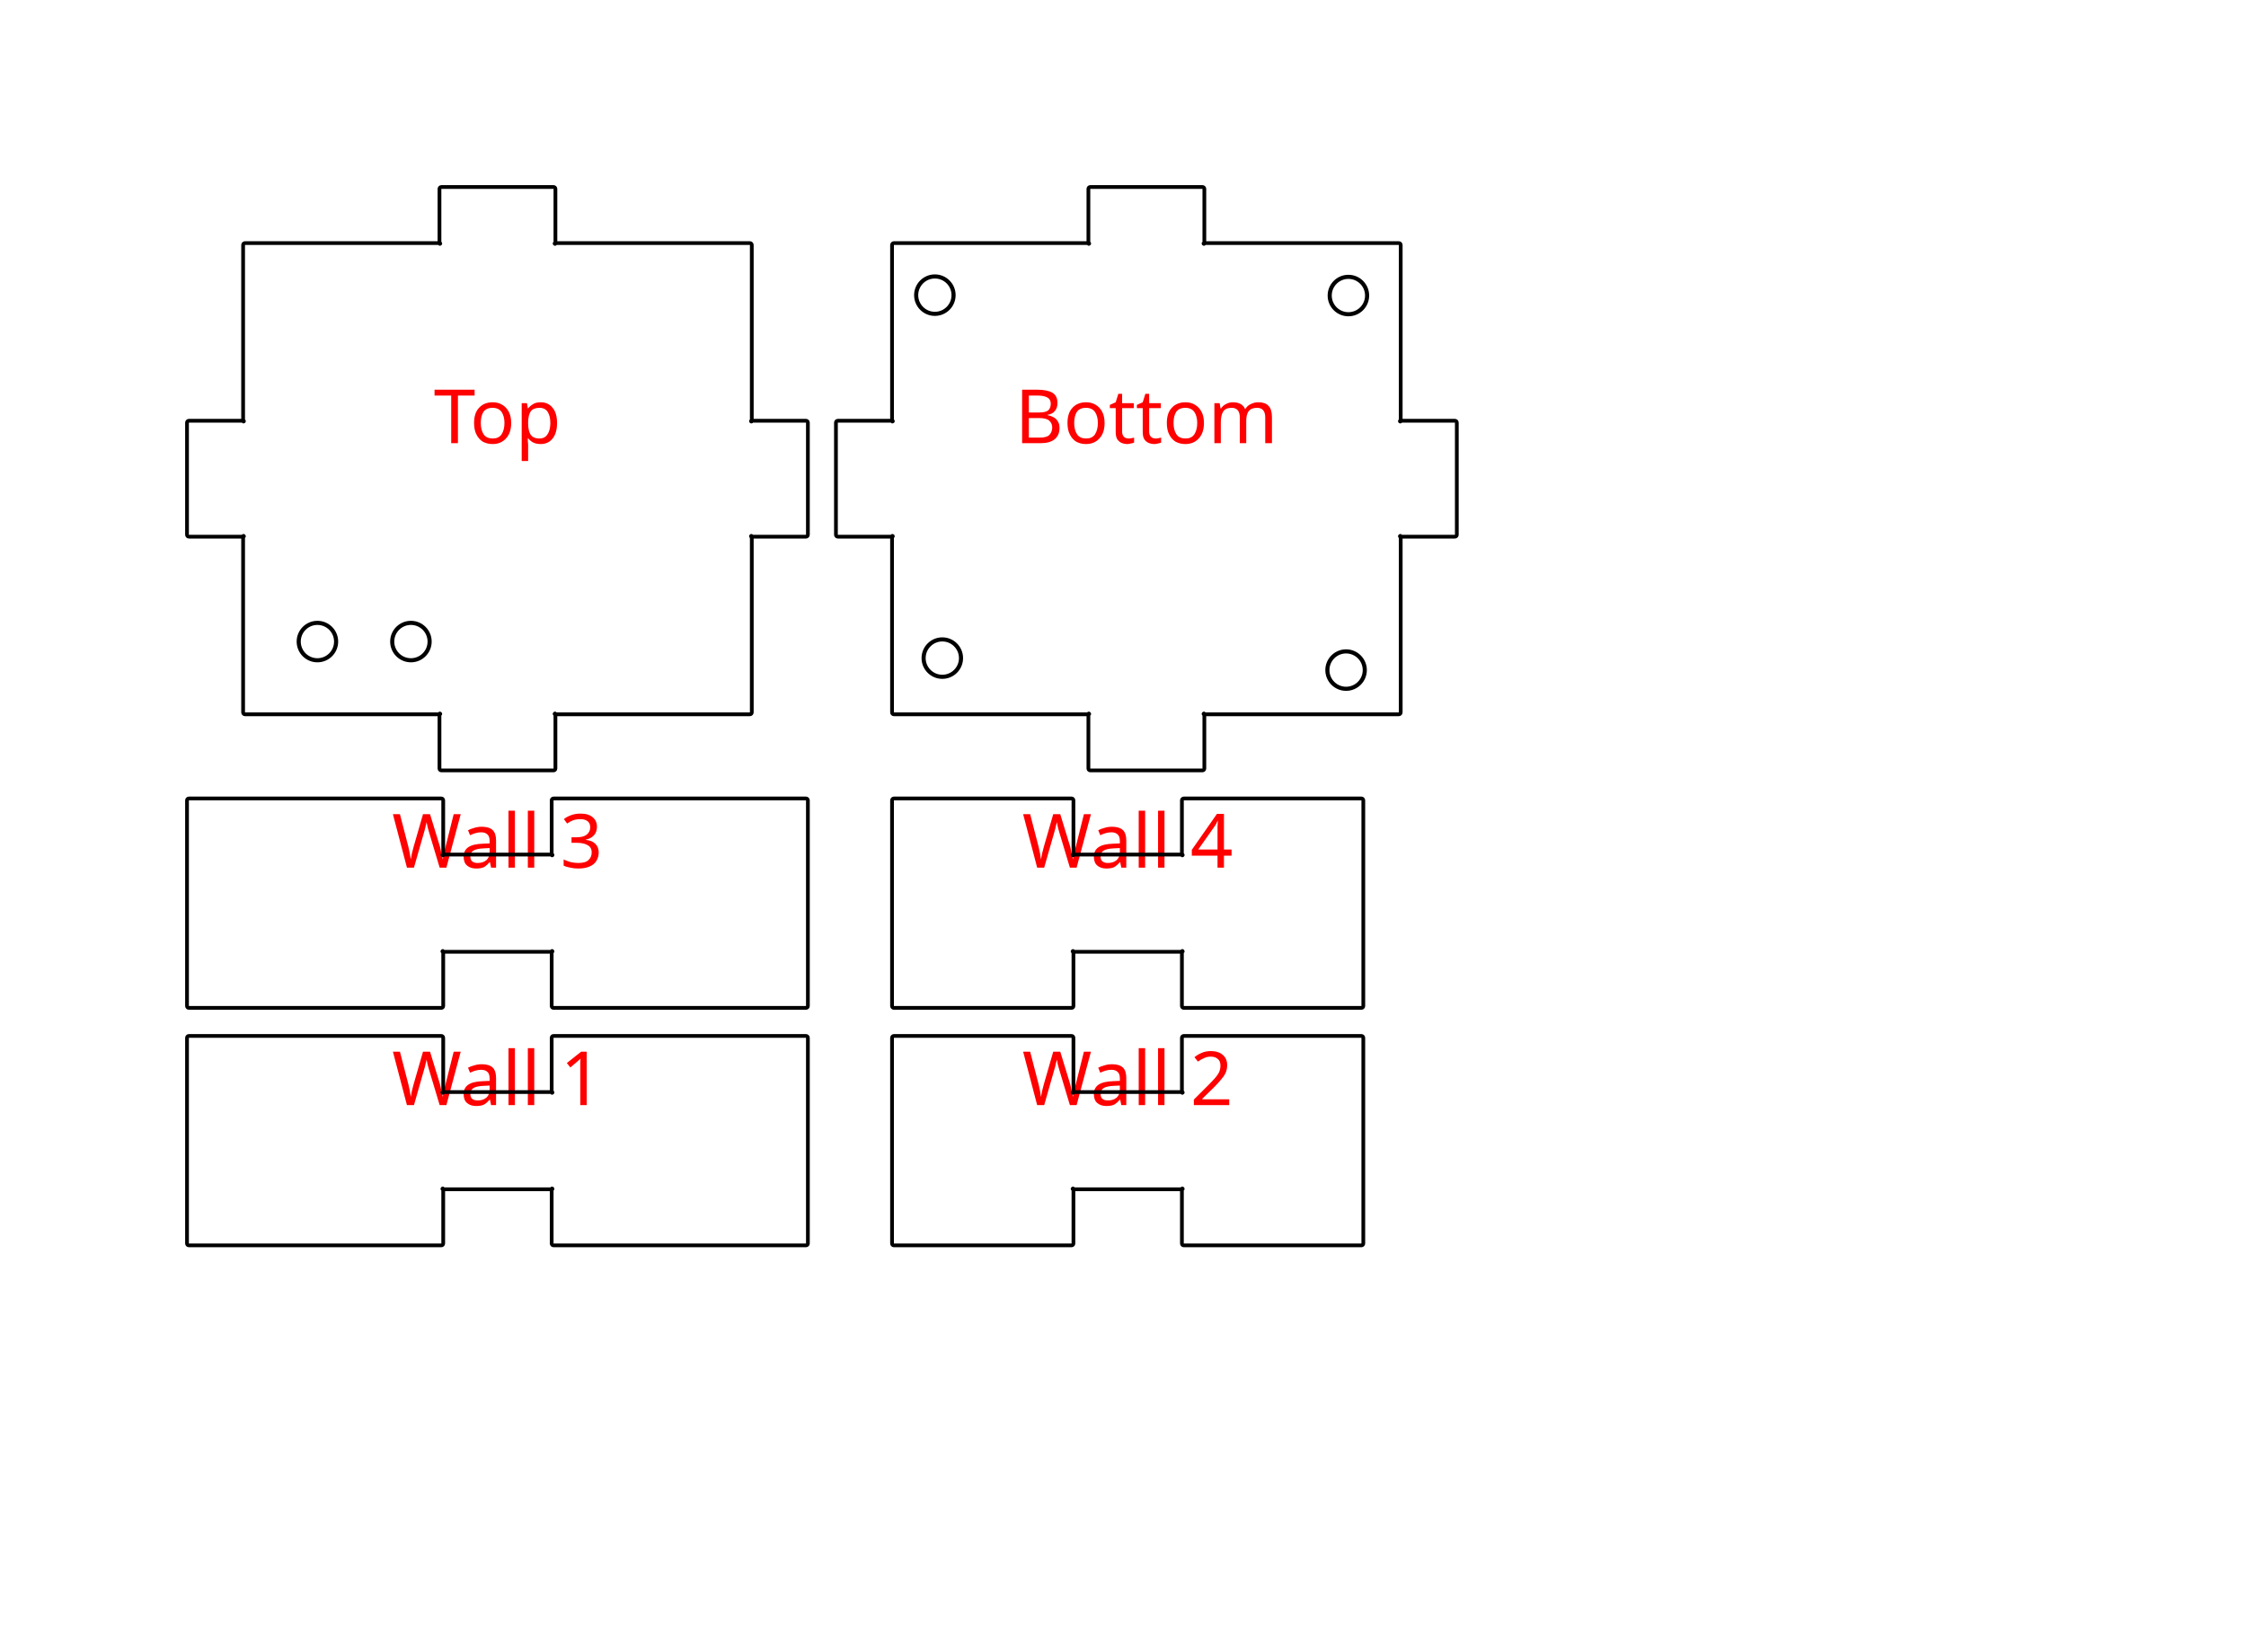
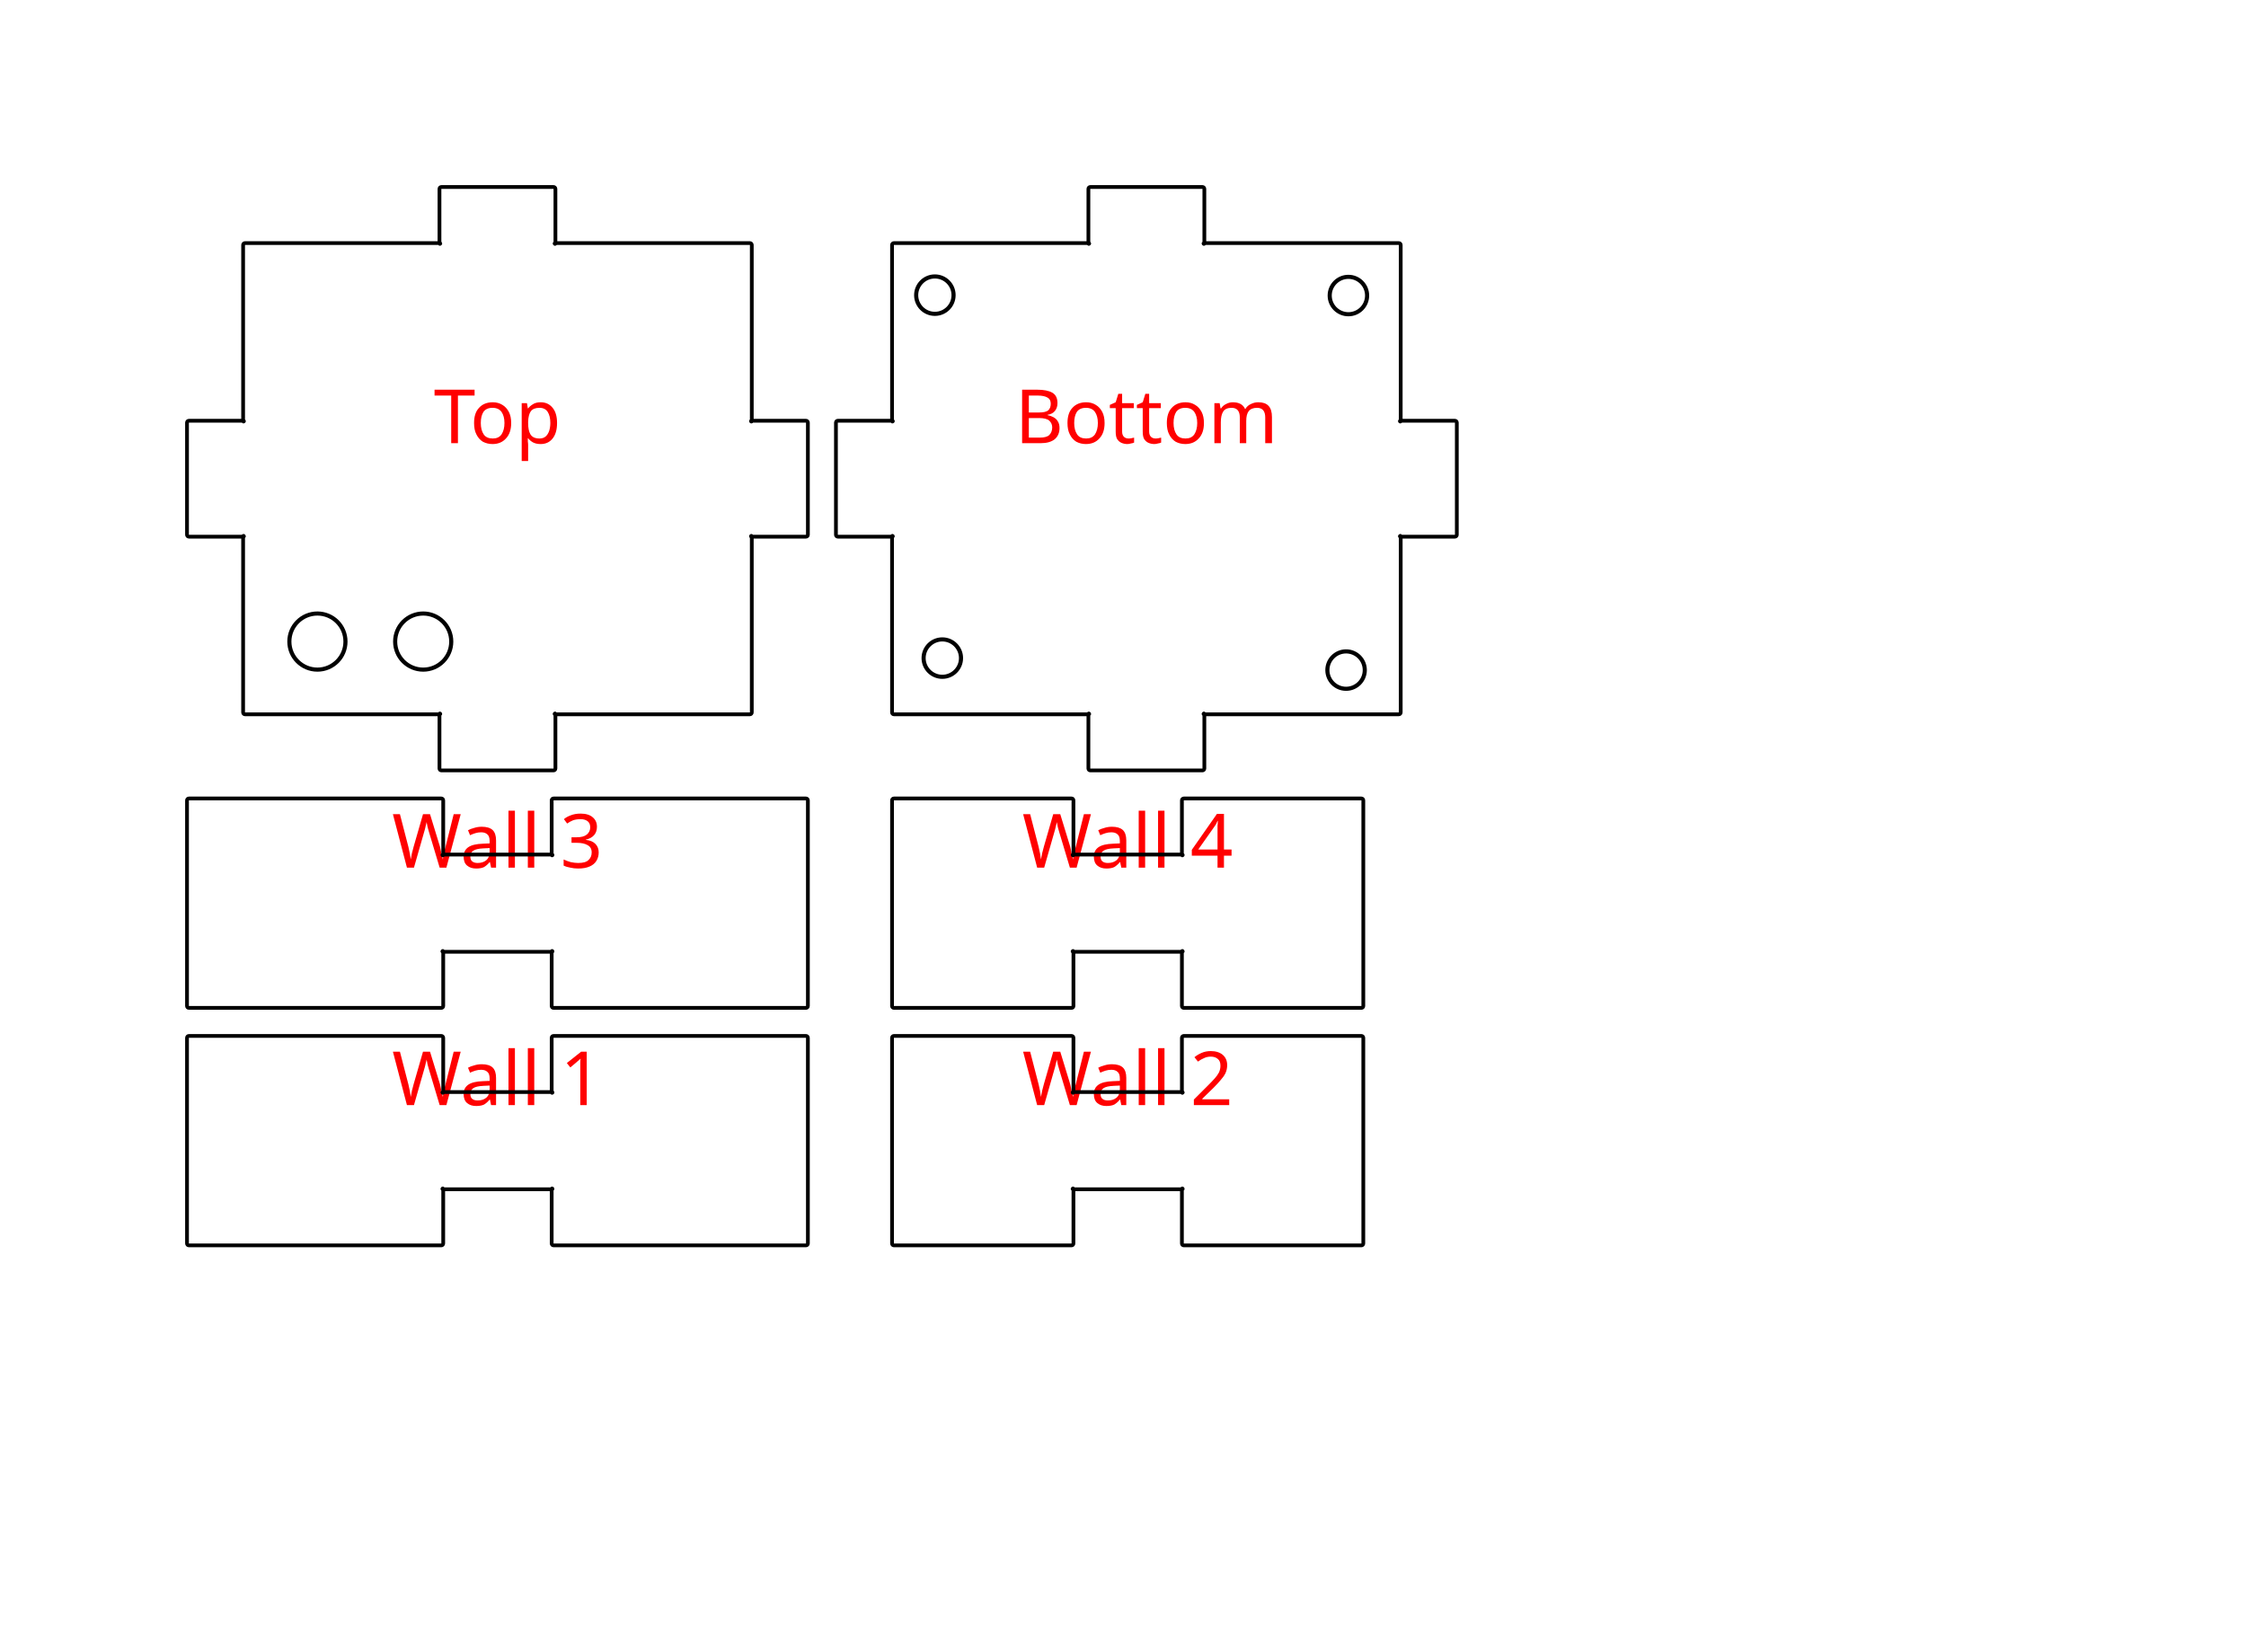
<svg xmlns="http://www.w3.org/2000/svg" height="88.30mm" viewBox="0.0 0.0 120.10 88.30" width="120.10mm" version="1.1" id="svg930">
  <defs id="defs934" />
  <g id="p-1" style="fill:none;stroke-linecap:round;stroke-linejoin:round;">
    <text alignment-baseline="hanging" font-size="4px" style="font-family: sans-serif ; font-weight: normal; font-style: normal; fill: rgb(255,0,0)" text-anchor="middle" transform="matrix( 1.000 0.000 0.000 1.000 26.600 59.100 )" id="text900">Wall 1</text>
    <path d="M 13.100 66.600 H 23.600 C 23.655 66.600 23.700 66.555 23.700 66.500 V 63.600 C 23.700 63.500 23.600 63.600 23.700 63.600 H 29.500 C 29.600 63.600 29.500 63.500 29.500 63.600 V 66.500 C 29.500 66.555 29.545 66.600 29.600 66.600 H 40.100 H 43.100 C 43.155 66.600 43.200 66.555 43.200 66.500 V 63.500 V 61.000 V 58.500 V 55.500 C 43.200 55.445 43.155 55.400 43.100 55.400 H 40.100 H 29.600 C 29.545 55.400 29.500 55.445 29.500 55.500 V 58.400 C 29.500 58.500 29.600 58.400 29.500 58.400 H 23.700 C 23.600 58.400 23.700 58.500 23.700 58.400 V 55.500 C 23.700 55.445 23.655 55.400 23.600 55.400 H 13.100 H 10.100 C 10.045 55.400 10.000 55.445 10.000 55.500 V 58.500 V 61.000 V 63.500 V 66.500 C 10.000 66.555 10.045 66.600 10.100 66.600 H 13.100" stroke="rgb(0,0,0)" stroke-width="0.20" id="path902" />
  </g>
  <g id="p-2" style="fill:none;stroke-linecap:round;stroke-linejoin:round;">
    <text alignment-baseline="hanging" font-size="4px" style="font-family: sans-serif ; font-weight: normal; font-style: normal; fill: rgb(255,0,0)" text-anchor="middle" transform="matrix( 1.000 0.000 0.000 1.000 60.300 59.100 )" id="text905">Wall 2</text>
    <path d="M 47.800 66.600 H 57.300 C 57.355 66.600 57.400 66.555 57.400 66.500 V 63.600 C 57.400 63.500 57.300 63.600 57.400 63.600 H 63.200 C 63.300 63.600 63.200 63.500 63.200 63.600 V 66.500 C 63.200 66.555 63.245 66.600 63.300 66.600 H 72.800 C 72.855 66.600 72.900 66.555 72.900 66.500 V 63.500 V 61.000 V 58.500 V 55.500 C 72.900 55.445 72.855 55.400 72.800 55.400 H 63.300 C 63.245 55.400 63.200 55.445 63.200 55.500 V 58.400 C 63.200 58.500 63.300 58.400 63.200 58.400 H 57.400 C 57.300 58.400 57.400 58.500 57.400 58.400 V 55.500 C 57.400 55.445 57.355 55.400 57.300 55.400 H 47.800 C 47.745 55.400 47.700 55.445 47.700 55.500 V 58.500 V 61.000 V 63.500 V 66.500 C 47.700 66.555 47.745 66.600 47.800 66.600" stroke="rgb(0,0,0)" stroke-width="0.20" id="path907" />
  </g>
  <g id="p-3" style="fill:none;stroke-linecap:round;stroke-linejoin:round;">
    <text alignment-baseline="hanging" font-size="4px" style="font-family: sans-serif ; font-weight: normal; font-style: normal; fill: rgb(255,0,0)" text-anchor="middle" transform="matrix( 1.000 0.000 0.000 1.000 60.300 46.400 )" id="text910">Wall 4</text>
    <path d="M 47.800 53.900 H 57.300 C 57.355 53.900 57.400 53.855 57.400 53.800 V 50.900 C 57.400 50.800 57.300 50.900 57.400 50.900 H 63.200 C 63.300 50.900 63.200 50.800 63.200 50.900 V 53.800 C 63.200 53.855 63.245 53.900 63.300 53.900 H 72.800 C 72.855 53.900 72.900 53.855 72.900 53.800 V 50.800 V 48.300 V 45.800 V 42.800 C 72.900 42.745 72.855 42.700 72.800 42.700 H 63.300 C 63.245 42.700 63.200 42.745 63.200 42.800 V 45.700 C 63.200 45.800 63.300 45.700 63.200 45.700 H 57.400 C 57.300 45.700 57.400 45.800 57.400 45.700 V 42.800 C 57.400 42.745 57.355 42.700 57.300 42.700 H 47.800 C 47.745 42.700 47.700 42.745 47.700 42.800 V 45.800 V 48.300 V 50.800 V 53.800 C 47.700 53.855 47.745 53.900 47.800 53.900" stroke="rgb(0,0,0)" stroke-width="0.20" id="path912" />
  </g>
  <g id="p-4" style="fill:none;stroke-linecap:round;stroke-linejoin:round;">
    <text alignment-baseline="hanging" font-size="4px" style="font-family: sans-serif ; font-weight: normal; font-style: normal; fill: rgb(255,0,0)" text-anchor="middle" transform="matrix( 1.000 0.000 0.000 1.000 26.600 46.400 )" id="text915">Wall 3</text>
    <path d="M 13.100 53.900 H 23.600 C 23.655 53.900 23.700 53.855 23.700 53.800 V 50.900 C 23.700 50.800 23.600 50.900 23.700 50.900 H 29.500 C 29.600 50.900 29.500 50.800 29.500 50.900 V 53.800 C 29.500 53.855 29.545 53.900 29.600 53.900 H 40.100 H 43.100 C 43.155 53.900 43.200 53.855 43.200 53.800 V 50.800 V 48.300 V 45.800 V 42.800 C 43.200 42.745 43.155 42.700 43.100 42.700 H 40.100 H 29.600 C 29.545 42.700 29.500 42.745 29.500 42.800 V 45.700 C 29.500 45.800 29.600 45.700 29.500 45.700 H 23.700 C 23.600 45.700 23.700 45.800 23.700 45.700 V 42.800 C 23.700 42.745 23.655 42.700 23.600 42.700 H 13.100 H 10.100 C 10.045 42.700 10.000 42.745 10.000 42.800 V 45.800 V 48.300 V 50.800 V 53.800 C 10.000 53.855 10.045 53.900 10.100 53.900 H 13.100" stroke="rgb(0,0,0)" stroke-width="0.20" id="path917" />
  </g>
  <g id="p-5" style="fill:none;stroke-linecap:round;stroke-linejoin:round;">
    <text alignment-baseline="hanging" font-size="4px" style="font-family: sans-serif ; font-weight: normal; font-style: normal; fill: rgb(255,0,0)" text-anchor="middle" transform="matrix( 1.000 0.000 0.000 1.000 26.600 23.700 )" id="text920">Top</text>
    <path d="M 13.100 38.200 H 23.500 C 23.600 38.200 23.500 38.100 23.500 38.200 V 41.100 C 23.500 41.155 23.545 41.200 23.600 41.200 H 29.600 C 29.655 41.200 29.700 41.155 29.700 41.100 V 38.200 C 29.700 38.100 29.600 38.200 29.700 38.200 H 40.100 C 40.155 38.200 40.200 38.155 40.200 38.100 V 28.700 C 40.200 28.600 40.100 28.700 40.200 28.700 H 43.100 C 43.155 28.700 43.200 28.655 43.200 28.600 V 22.600 C 43.200 22.545 43.155 22.500 43.100 22.500 H 40.200 C 40.100 22.500 40.200 22.600 40.200 22.500 V 13.100 C 40.200 13.045 40.155 13.000 40.100 13.000 H 29.700 C 29.600 13.000 29.700 13.100 29.700 13.000 V 10.100 C 29.700 10.045 29.655 10.000 29.600 10.000 H 23.600 C 23.545 10.000 23.500 10.045 23.500 10.100 V 13.000 C 23.500 13.100 23.600 13.000 23.500 13.000 H 13.100 C 13.045 13.000 13.000 13.045 13.000 13.100 V 22.500 C 13.000 22.600 13.100 22.500 13.000 22.500 H 10.100 C 10.045 22.500 10.000 22.545 10.000 22.600 V 28.600 C 10.000 28.655 10.045 28.700 10.100 28.700 H 13.000 C 13.100 28.700 13.000 28.600 13.000 28.700 V 38.100 C 13.000 38.155 13.045 38.200 13.100 38.200" stroke="rgb(0,0,0)" stroke-width="0.20" id="path922" />
  </g>
  <g id="p-6" style="fill:none;stroke-linecap:round;stroke-linejoin:round;">
    <text alignment-baseline="hanging" font-size="4px" style="font-family: sans-serif ; font-weight: normal; font-style: normal; fill: rgb(255,0,0)" text-anchor="middle" transform="matrix( 1.000 0.000 0.000 1.000 61.300 23.700 )" id="text925">Bottom</text>
    <path d="M 47.800 38.200 H 58.200 C 58.300 38.200 58.200 38.100 58.200 38.200 V 41.100 C 58.200 41.155 58.245 41.200 58.300 41.200 H 64.300 C 64.355 41.200 64.400 41.155 64.400 41.100 V 38.200 C 64.400 38.100 64.300 38.200 64.400 38.200 H 74.800 C 74.855 38.200 74.900 38.155 74.900 38.100 V 28.700 C 74.900 28.600 74.800 28.700 74.900 28.700 H 77.800 C 77.855 28.700 77.900 28.655 77.900 28.600 V 22.600 C 77.900 22.545 77.855 22.500 77.800 22.500 H 74.900 C 74.800 22.500 74.900 22.600 74.900 22.500 V 13.100 C 74.900 13.045 74.855 13.000 74.800 13.000 H 64.400 C 64.300 13.000 64.400 13.100 64.400 13.000 V 10.100 C 64.400 10.045 64.355 10.000 64.300 10.000 H 58.300 C 58.245 10.000 58.200 10.045 58.200 10.100 V 13.000 C 58.200 13.100 58.300 13.000 58.200 13.000 H 47.800 C 47.745 13.000 47.700 13.045 47.700 13.100 V 22.500 C 47.700 22.600 47.800 22.500 47.700 22.500 H 44.800 C 44.745 22.500 44.700 22.545 44.700 22.600 V 28.600 C 44.700 28.655 44.745 28.700 44.800 28.700 H 47.700 C 47.800 28.700 47.700 28.600 47.700 28.700 V 38.100 C 47.700 38.155 47.745 38.200 47.800 38.200" stroke="rgb(0,0,0)" stroke-width="0.20" id="path927" />
  </g>
  <circle style="fill:none;stroke:#000000;stroke-width:0.22" id="path1230" cx="49.99" cy="15.784" r="1" />
  <circle style="fill:none;stroke:#000000;stroke-width:0.22" id="path1230-7" cx="50.388" cy="35.194" r="1" />
  <circle style="fill:none;stroke:#000000;stroke-width:0.22" id="path1230-4" cx="72.103" cy="15.805" r="1" />
  <circle style="fill:none;stroke:#000000;stroke-width:0.22" id="path1230-8" cx="71.979" cy="35.835" r="1" />
-   <circle style="fill:none;stroke:#000000;stroke-width:0.22;stroke-linecap:round;stroke-linejoin:round" id="path1270" cx="16.973" cy="34.31" r="1" />
-   <circle style="fill:none;stroke:#000000;stroke-width:0.22;stroke-linecap:round;stroke-linejoin:round" id="path1272" cx="21.973" cy="34.31" r="1" />
+   <circle style="fill:none;stroke:#000000;stroke-width:0.22;stroke-linecap:round;stroke-linejoin:round" id="path1270" cx="16.973" cy="34.31" r="1.5" />
+   <circle style="fill:none;stroke:#000000;stroke-width:0.22;stroke-linecap:round;stroke-linejoin:round" id="path1272" cx="22.63" cy="34.31" r="1.5" />
</svg>
